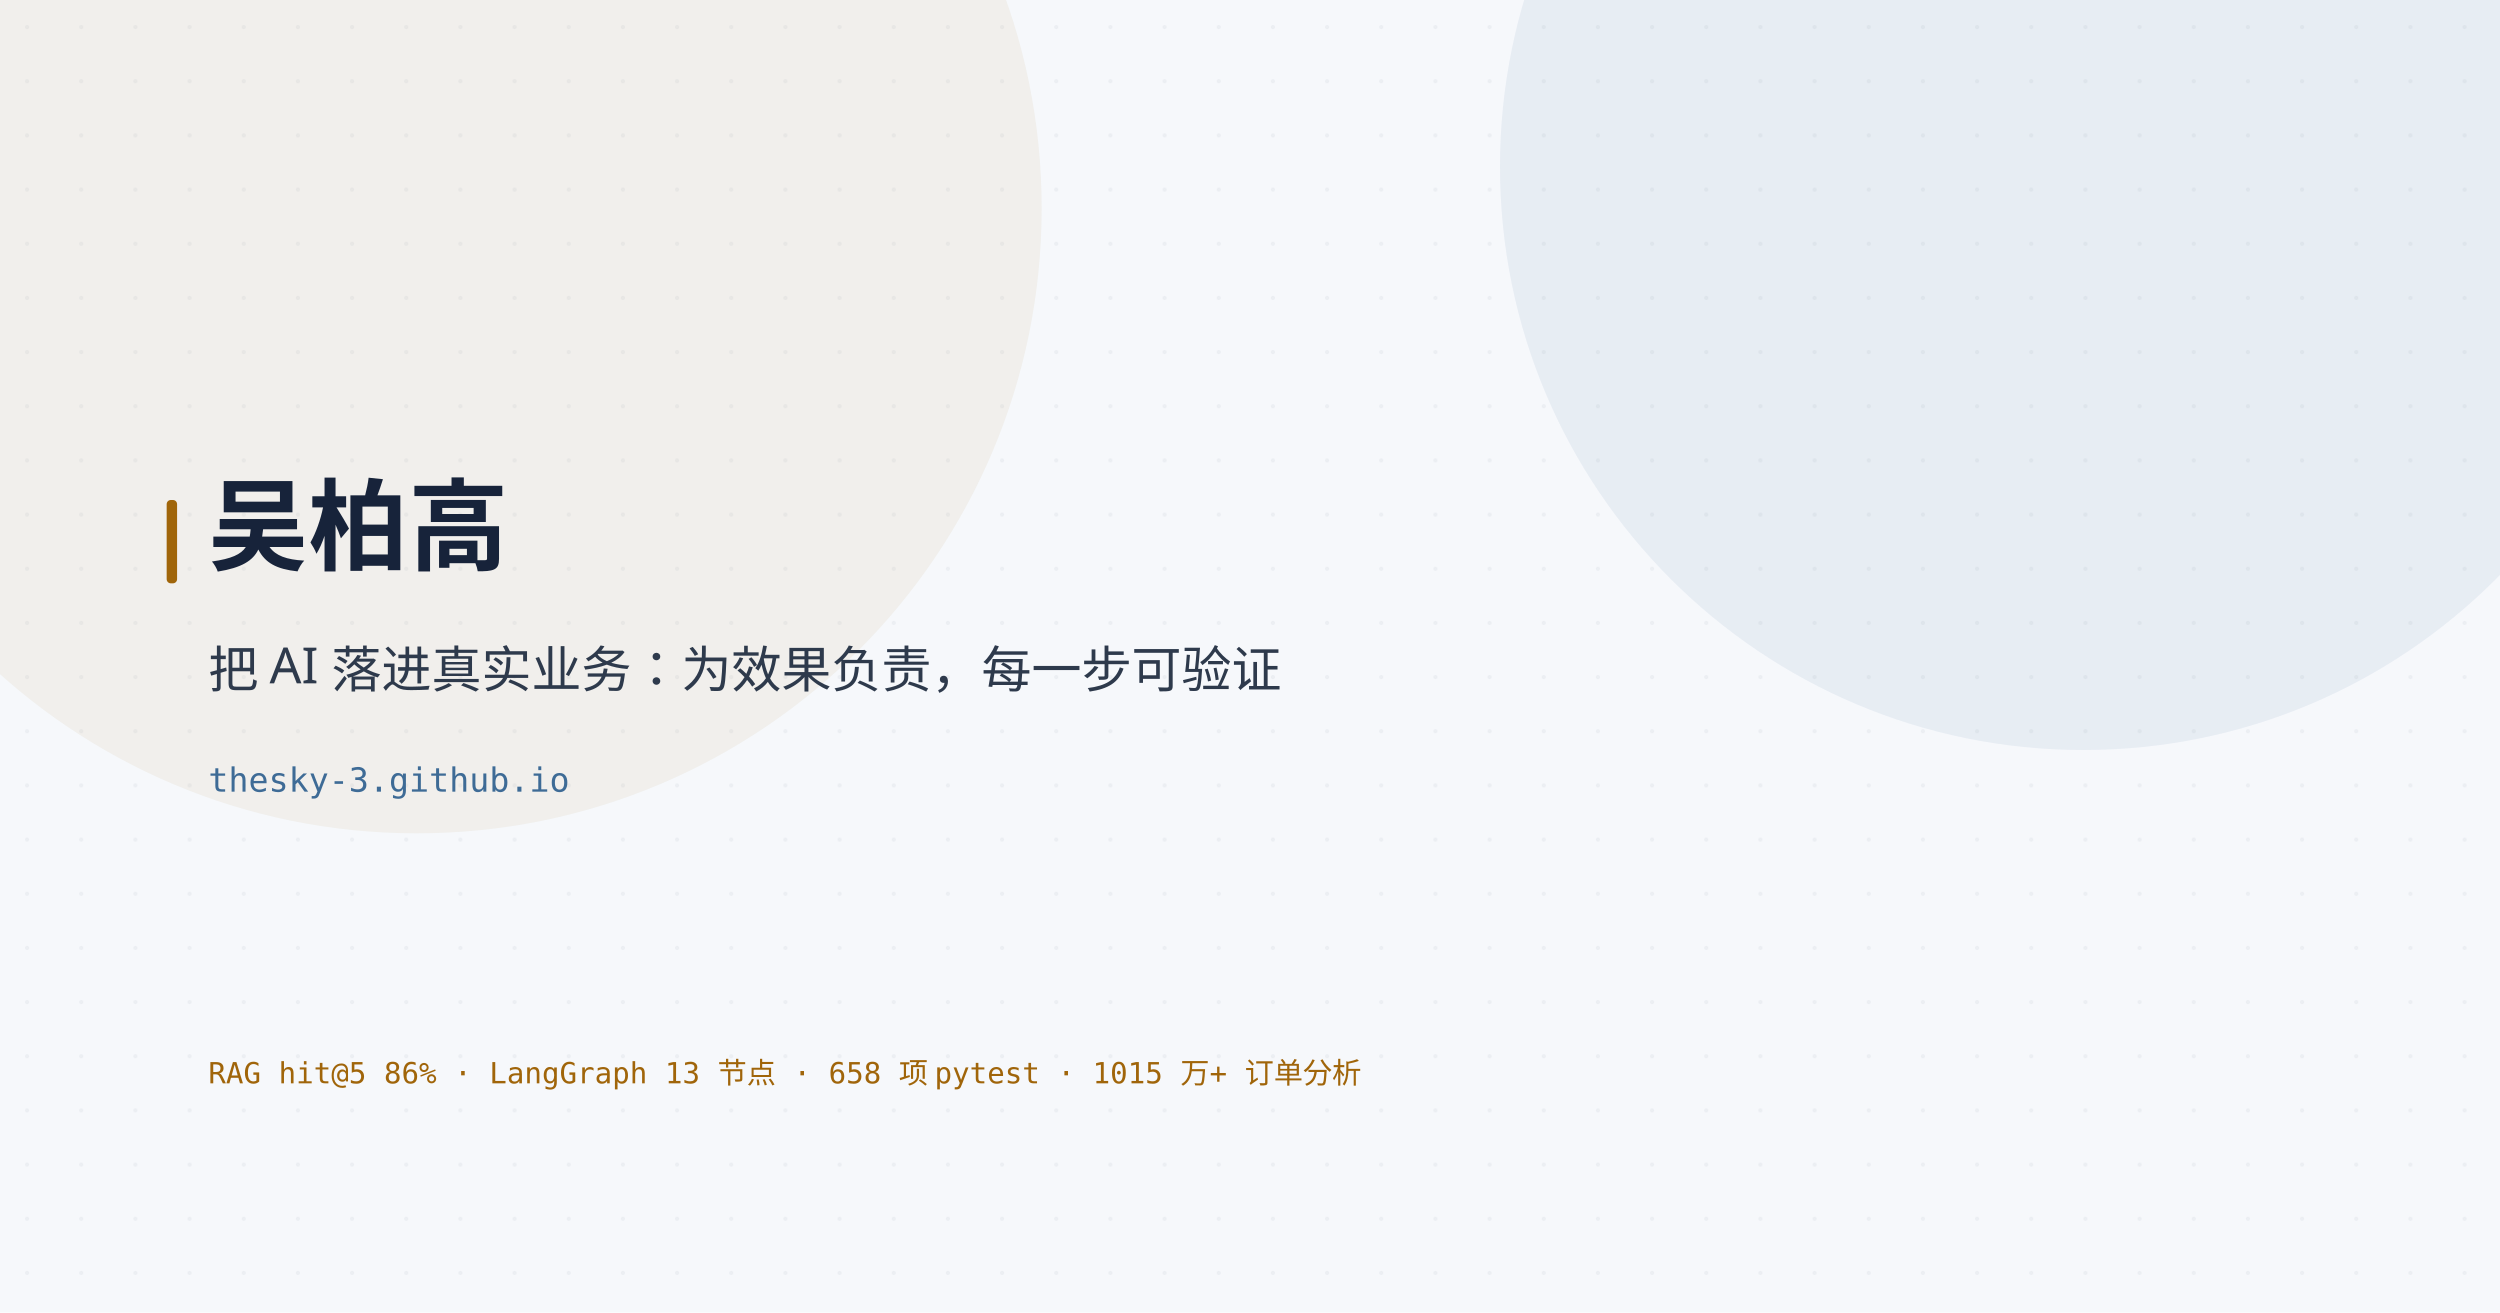
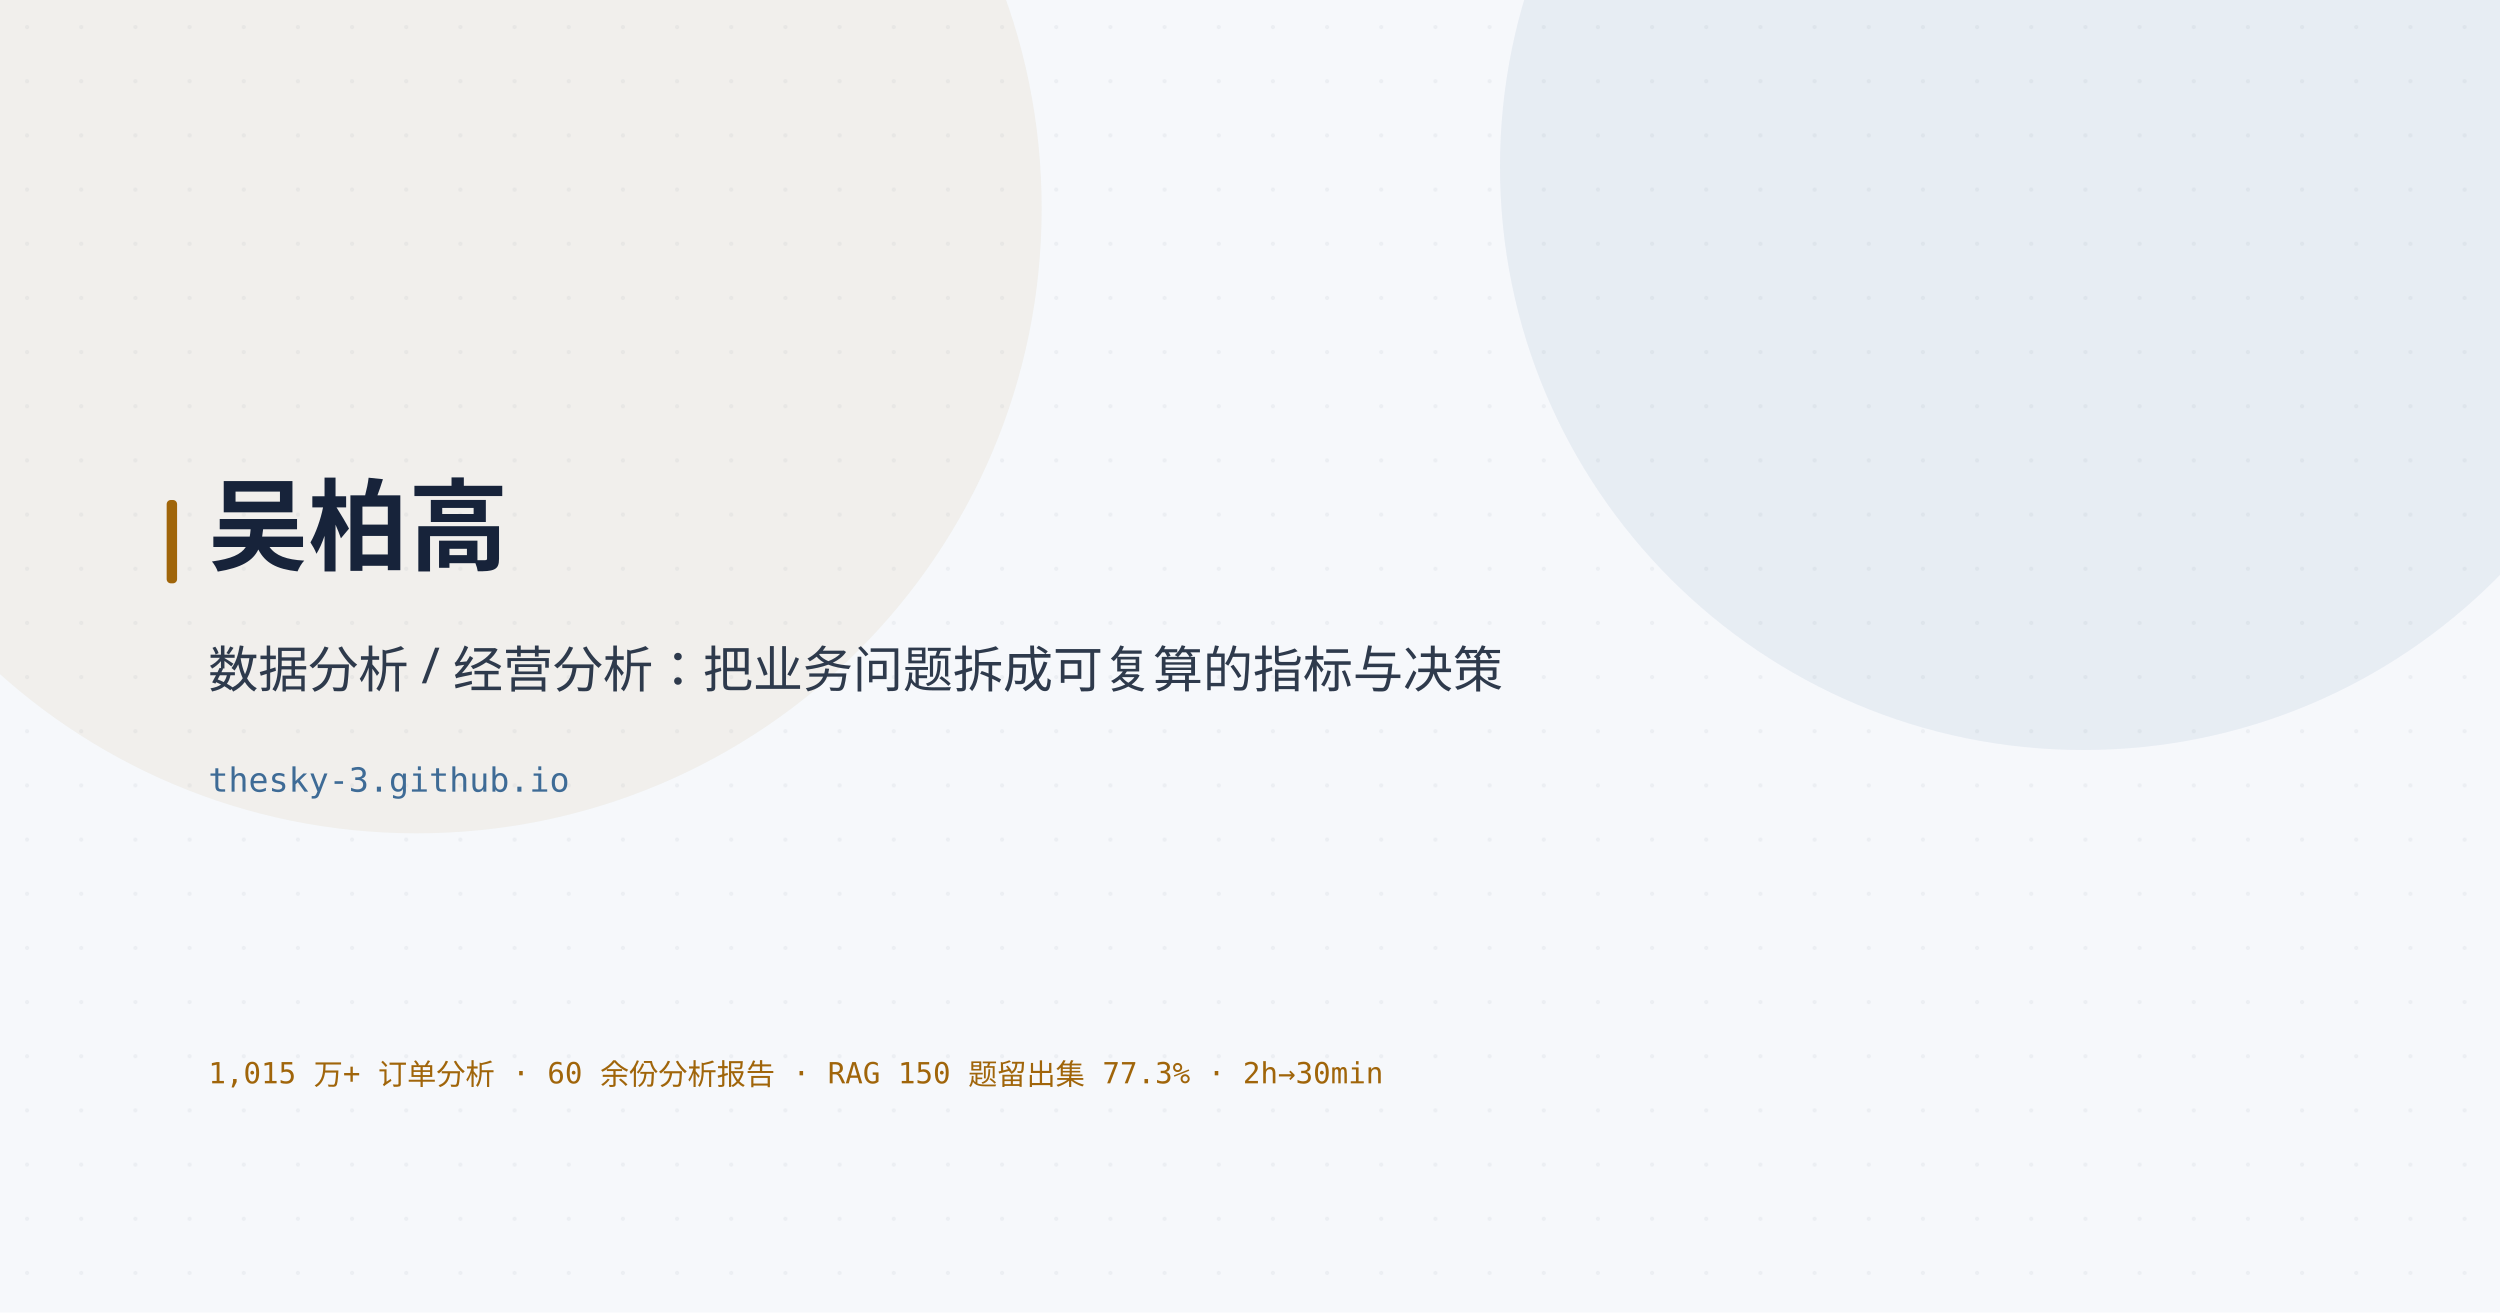
<svg xmlns="http://www.w3.org/2000/svg" width="1200" height="630" viewBox="0 0 1200 630">
  <rect width="1200" height="630" fill="#F6F8FB" />
  <circle cx="200" cy="100" r="300" fill="rgba(160,101,10,0.06)" />
  <circle cx="1000" cy="80" r="280" fill="rgba(62,107,150,0.08)" />
  <pattern id="dots" width="26" height="26" patternUnits="userSpaceOnUse">
    <circle cx="13" cy="13" r="1" fill="rgba(23,35,58,0.04)" />
  </pattern>
  <rect width="1200" height="630" fill="url(#dots)" />
  <rect x="80" y="240" width="5" height="40" rx="2" fill="#A0650A" />
  <text x="100" y="270" font-family="Segoe UI, PingFang SC, Microsoft YaHei, sans-serif" font-size="48" font-weight="700" fill="#17233A">吴柏高</text>
-   <text x="100" y="330" font-family="Segoe UI, PingFang SC, Microsoft YaHei, sans-serif" font-size="24" fill="#2E3A4C">把 AI 落进真实业务：为效果负责，每一步可验证</text>
+   <text x="100" y="330" font-family="Segoe UI, PingFang SC, Microsoft YaHei, sans-serif" font-size="24" fill="#2E3A4C">数据分析 / 经营分析：把业务问题拆成可复算的指标与决策</text>
  <text x="100" y="380" font-family="Cascadia Code, Consolas, monospace" font-size="16" fill="#3E6B96">thesky-3.github.io</text>
-   <text x="100" y="520" font-family="Cascadia Code, Consolas, monospace" font-size="14" fill="#A0650A">RAG hit@5 86% · LangGraph 13 节点 · 658 项 pytest · 1015 万+ 订单分析</text>
+   <text x="100" y="520" font-family="Cascadia Code, Consolas, monospace" font-size="14" fill="#A0650A">1,015 万+ 订单分析 · 60 余份分析报告 · RAG 150 题留出集 77.3% · 2h→30min</text>
</svg>
